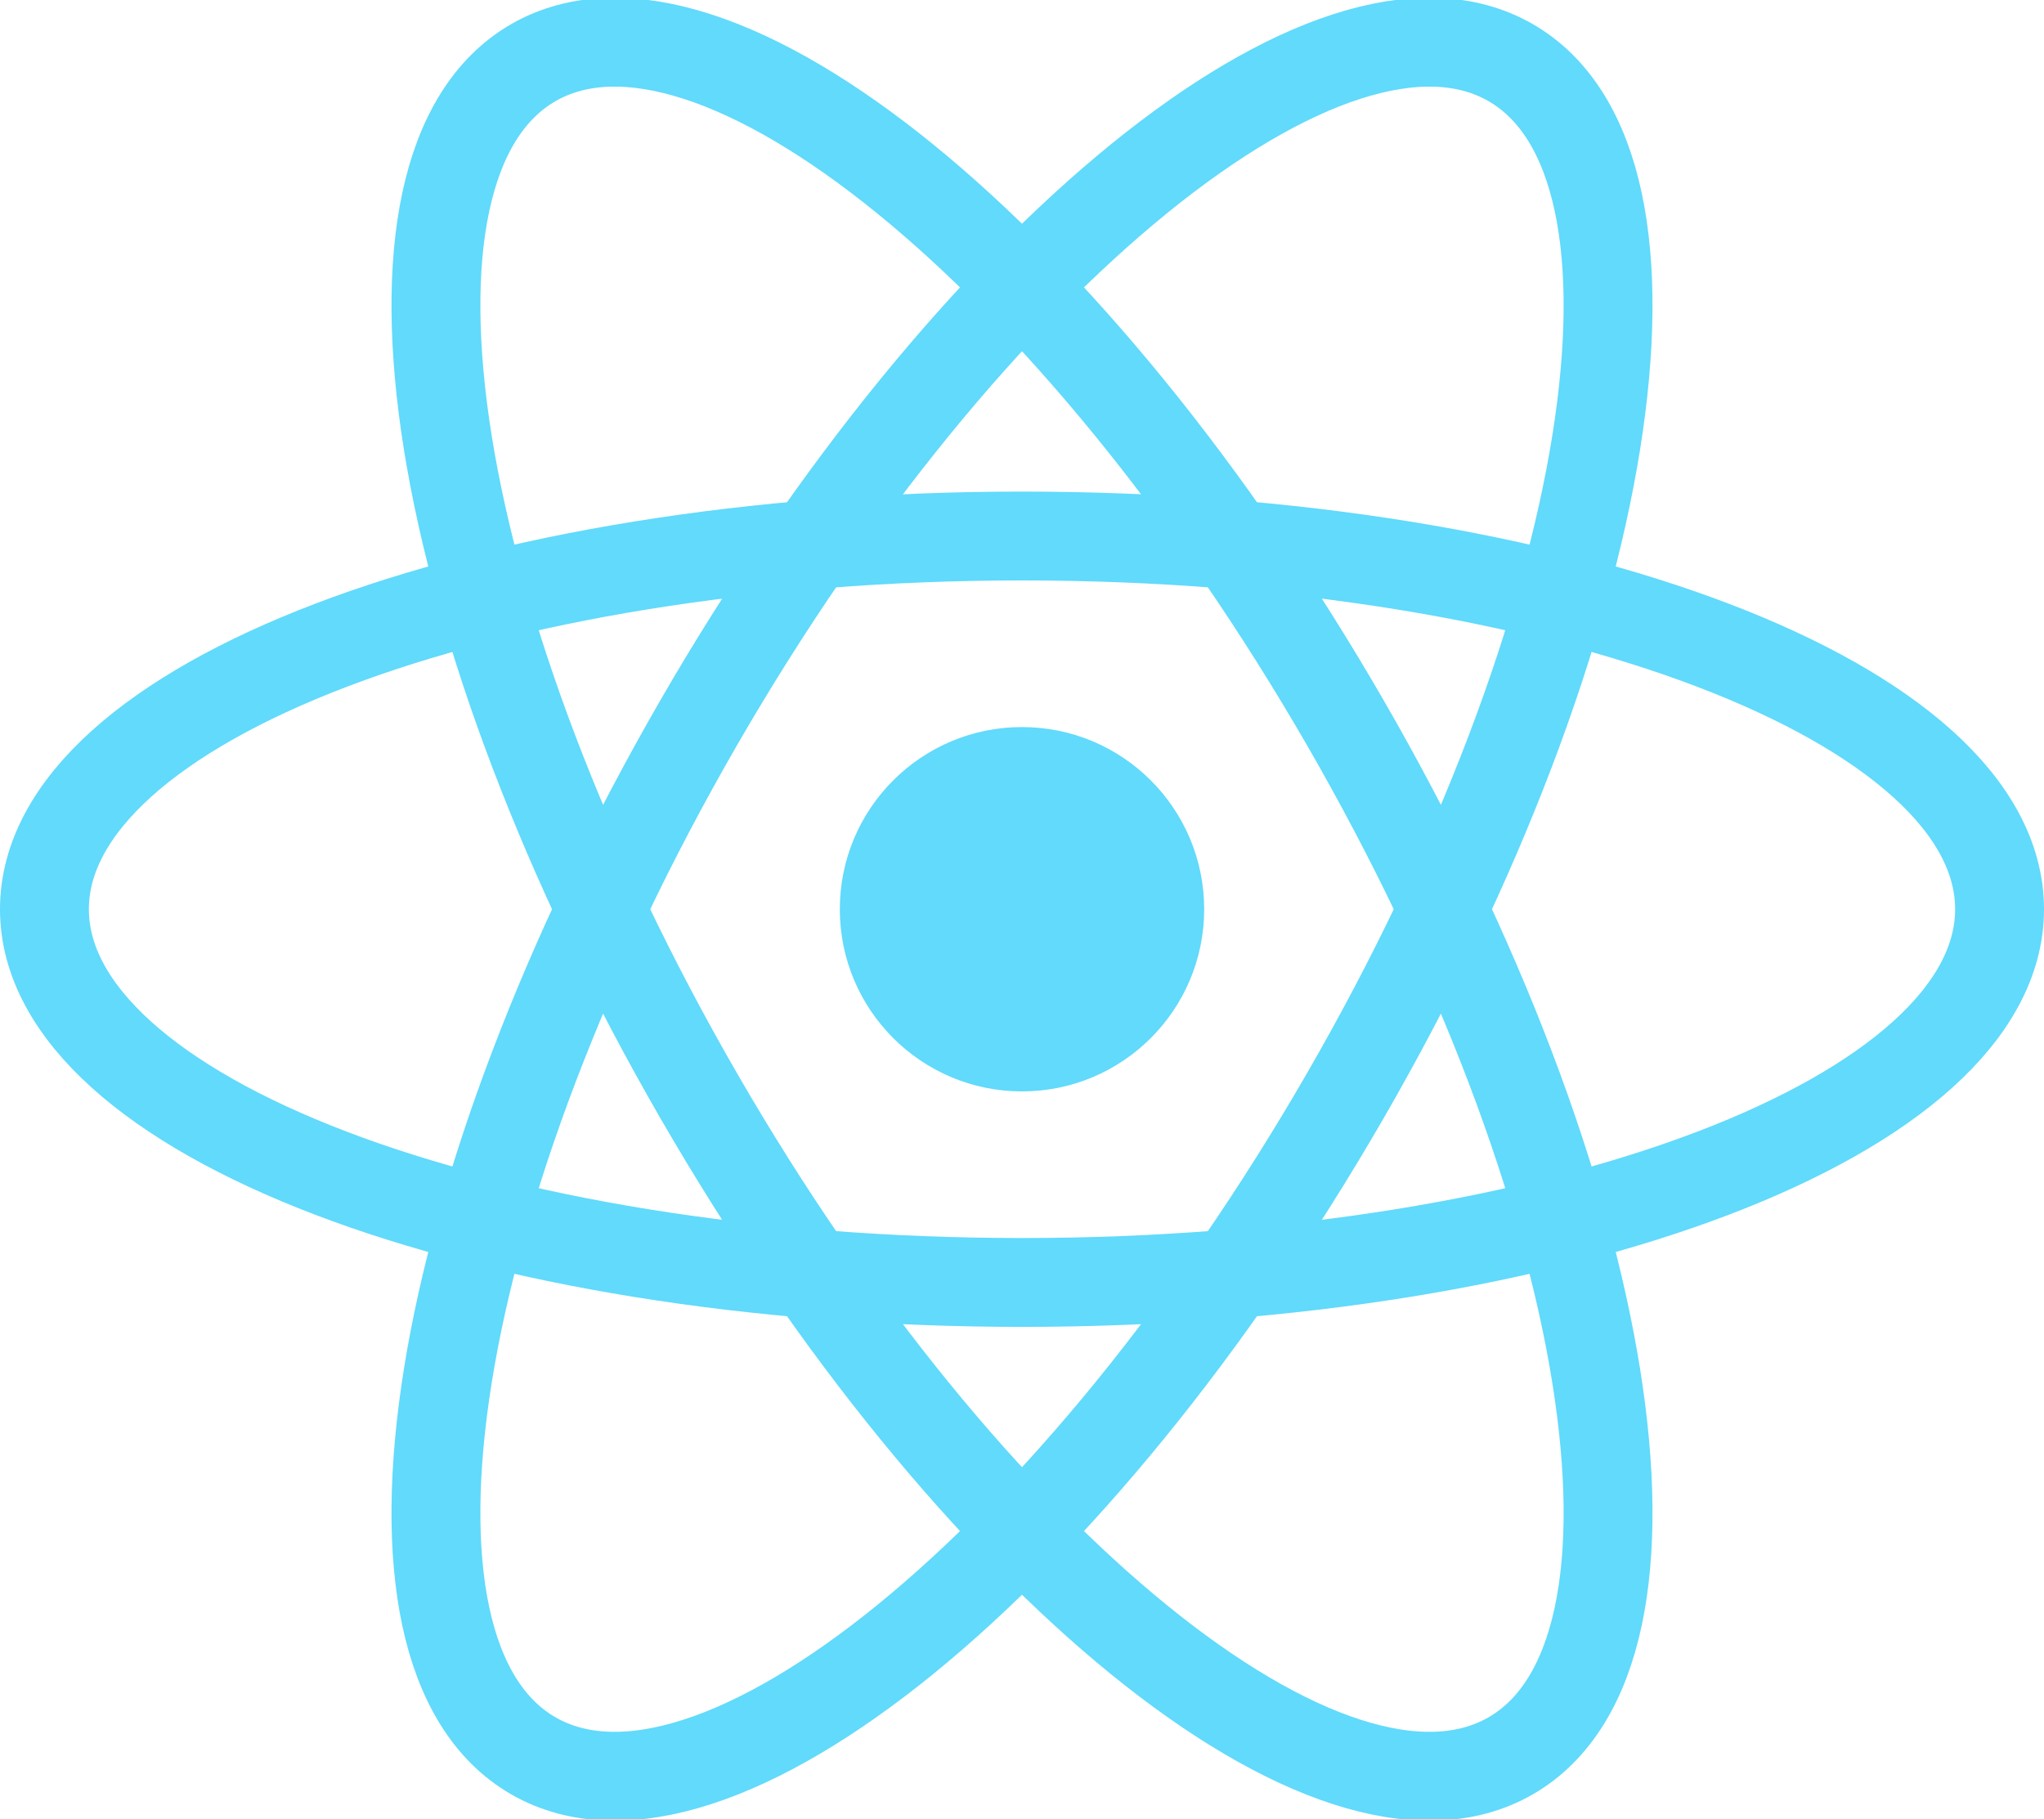
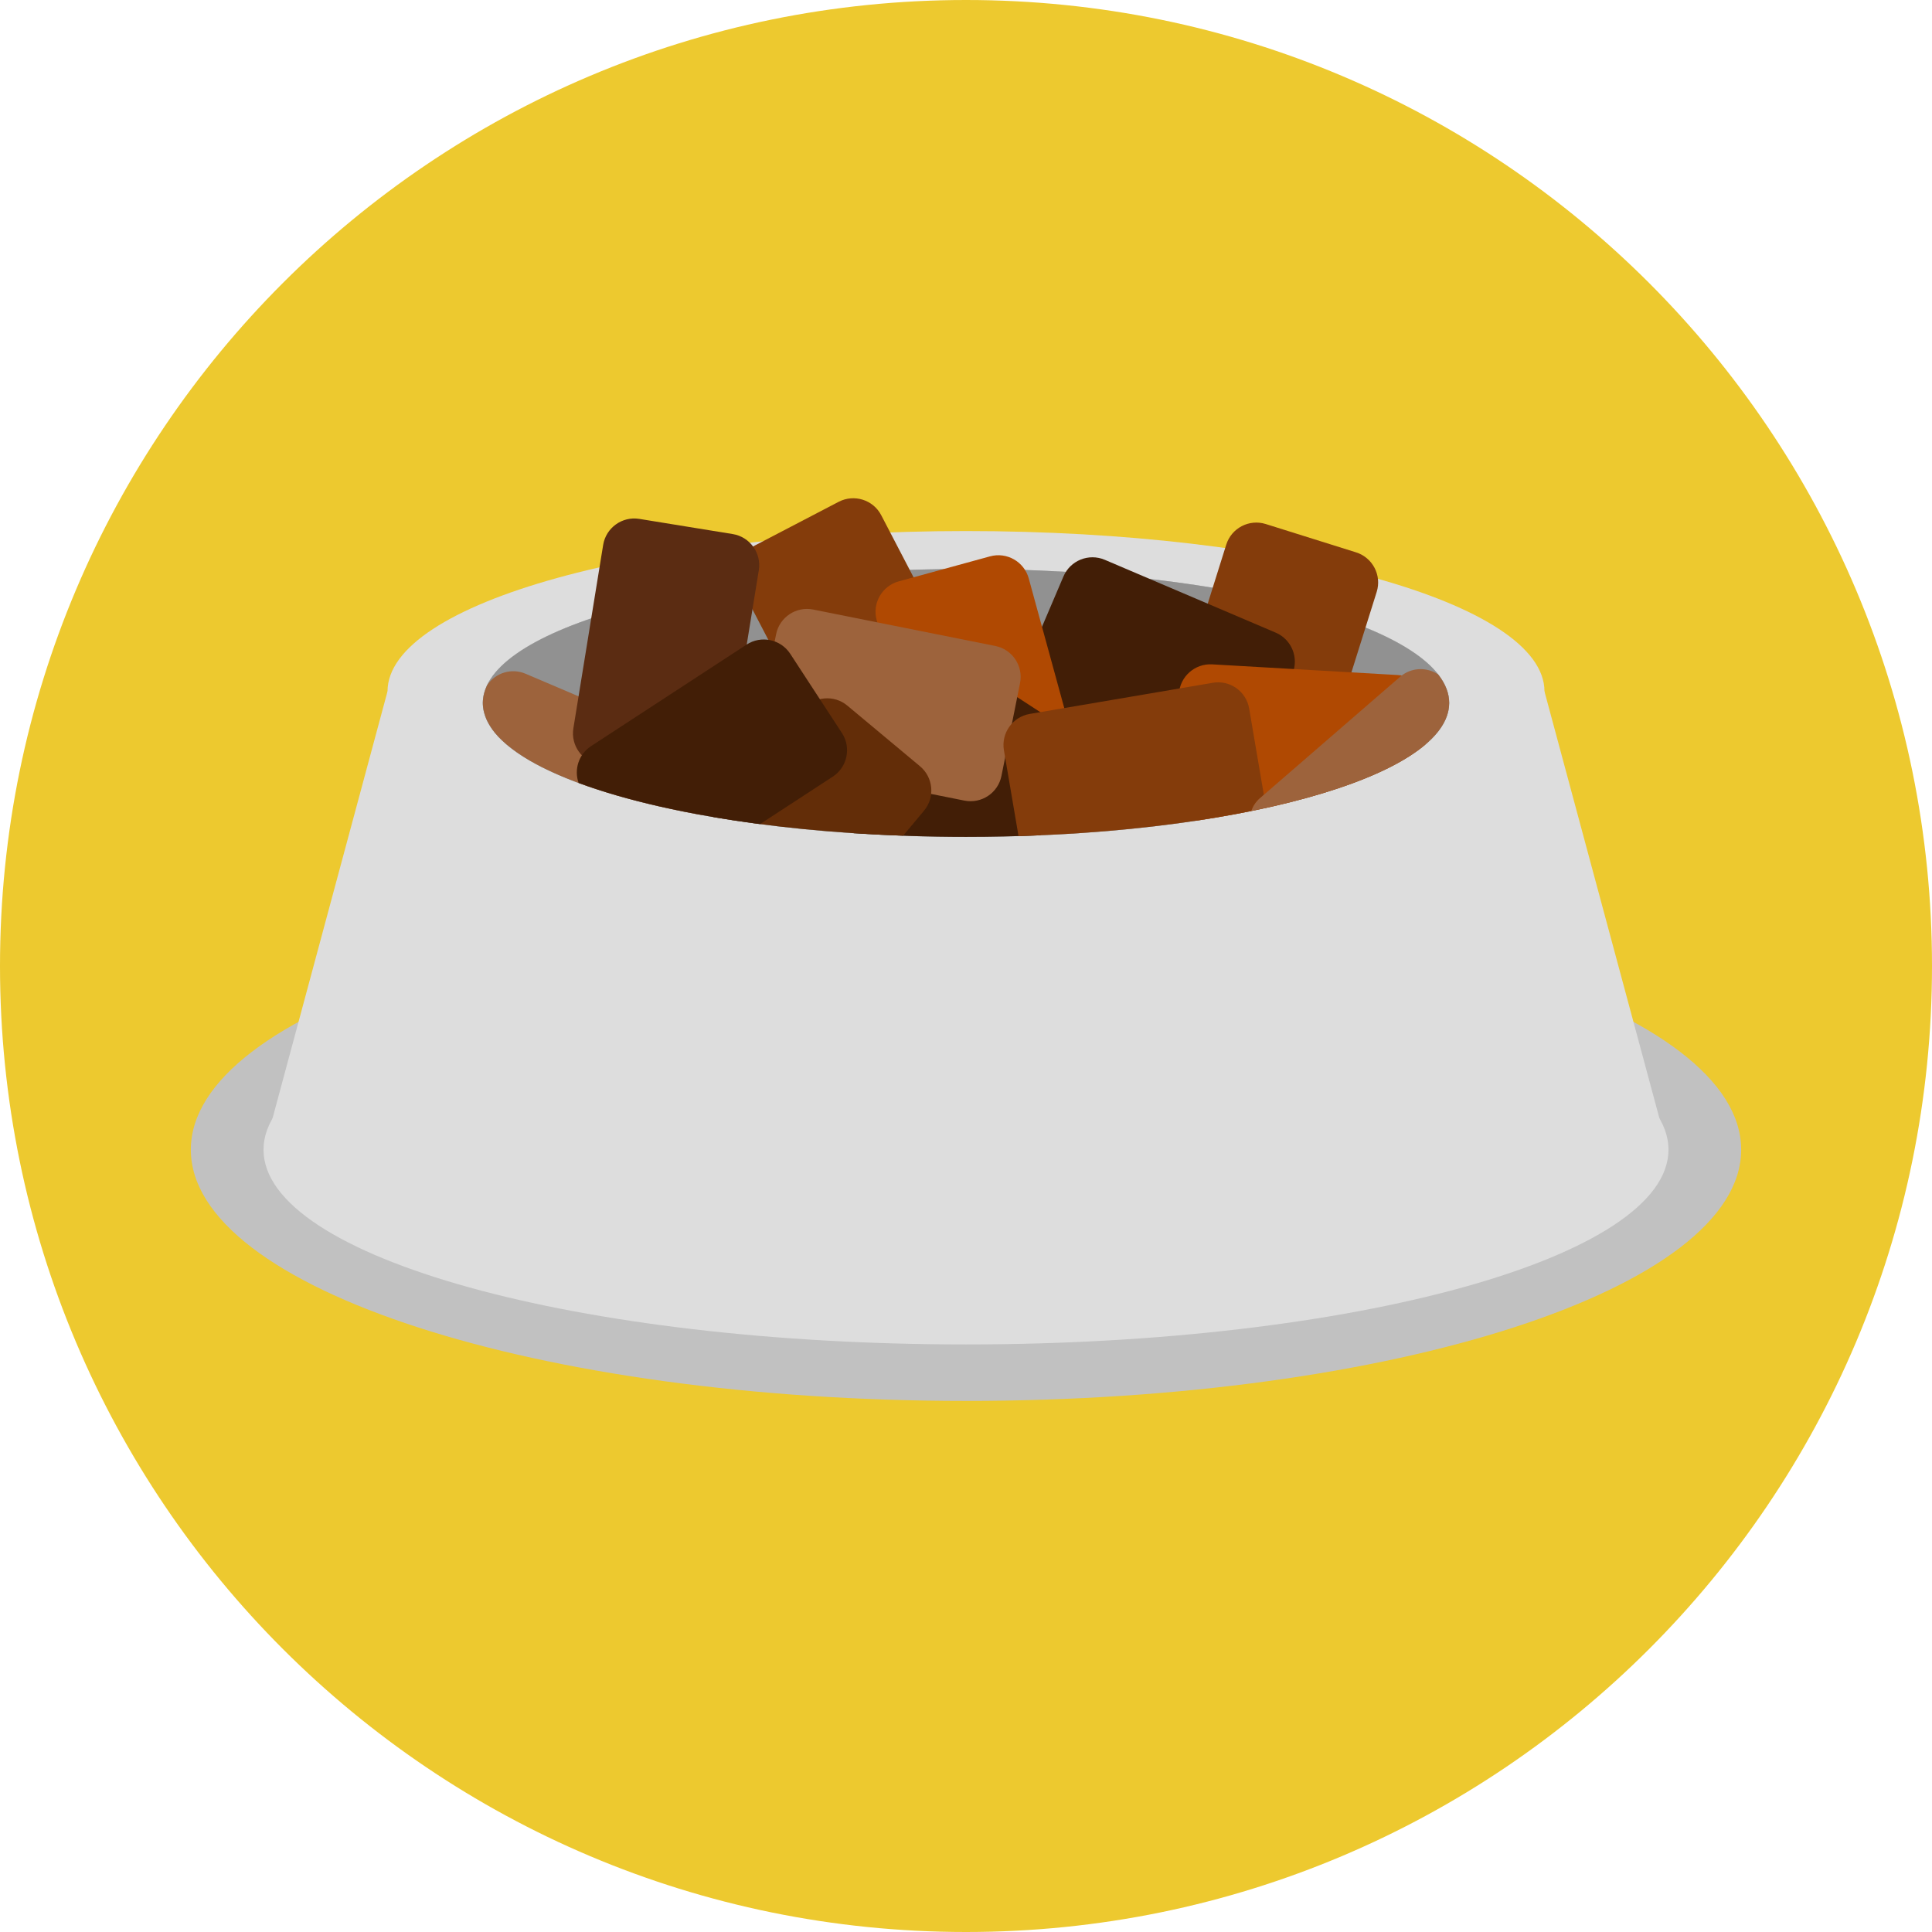
- <svg xmlns="http://www.w3.org/2000/svg" viewBox="-11.5 -10.232 23 20.463">
-   <circle cx="0" cy="0" r="2.05" fill="#61dafb" />
-   <g stroke="#61dafb" stroke-width="1" fill="none">
-     <ellipse rx="11" ry="4.2" />
-     <ellipse rx="11" ry="4.2" transform="rotate(60)" />
-     <ellipse rx="11" ry="4.2" transform="rotate(120)" />
+ <svg xmlns="http://www.w3.org/2000/svg" height="800px" width="800px" version="1.1" id="Layer_1" viewBox="0 0 496.158 496.158" xml:space="preserve">
+   <path style="fill:#EDC92F;" d="M248.075,0C111.07,0,0,111.062,0,248.083c0,137.005,111.07,248.075,248.075,248.075  c137.013,0,248.083-111.07,248.083-248.075C496.158,111.062,385.088,0,248.075,0z" />
+   <path style="fill:#C1C1C1;" d="M248.075,230.731c-109.945,0-199.066,28.888-199.066,64.524c0,35.628,89.121,64.517,199.066,64.517  s199.074-28.888,199.074-64.517C447.149,259.62,358.02,230.731,248.075,230.731z" />
+   <g>
+     <ellipse style="fill:#DDDDDD;" cx="248.079" cy="177.569" rx="148.56" ry="41.19" />
+     <path style="fill:#DDDDDD;" d="M248.075,245.237c-99.633,0-180.398,22.393-180.398,50.019c0,27.618,80.766,50.011,180.398,50.011   c99.641,0,180.406-22.393,180.406-50.011C428.481,267.63,347.716,245.237,248.075,245.237z" />
+     <polygon style="fill:#DDDDDD;" points="396.641,177.576 99.51,177.576 68.617,292.31 427.533,292.31  " />
  </g>
+   <path id="SVGCleanerId_0" style="fill:#C4C4C4;" d="M248.075,146.117c-68.533,0-124.083,15.4-124.083,34.404  c0,18.996,55.55,34.396,124.083,34.396s124.091-15.4,124.091-34.396C372.166,161.517,316.608,146.117,248.075,146.117z" />
+   <g>
+     <path id="SVGCleanerId_0_1_" style="fill:#C4C4C4;" d="M248.075,146.117c-68.533,0-124.083,15.4-124.083,34.404   c0,18.996,55.55,34.396,124.083,34.396s124.091-15.4,124.091-34.396C372.166,161.517,316.608,146.117,248.075,146.117z" />
+   </g>
+   <path style="fill:#663514;" d="M258.189,185.808l-30.893-13.167c-2.899-1.239-6.251,0.115-7.49,3.007l-6.702,15.745  c-1.239,2.892,0.107,6.243,3.007,7.475l30.9,13.174c2.892,1.231,6.243-0.115,7.475-3.014l6.71-15.737  C262.435,190.391,261.089,187.039,258.189,185.808z" />
+   <path style="fill:#919191;" d="M248.075,146.117c-68.533,0-124.083,15.4-124.083,34.404c0,18.996,55.55,34.396,124.083,34.396  s124.091-15.4,124.091-34.396C372.166,161.517,316.608,146.117,248.075,146.117z" />
+   <g>
+     <path style="fill:#843C0B;" d="M248.343,174.615l-22.033-42.3c-2.065-3.971-6.958-5.508-10.937-3.443l-21.544,11.231   c-3.959,2.062-5.504,6.951-3.435,10.921l22.037,42.303c2.062,3.963,6.954,5.501,10.917,3.435l21.556-11.223   C248.867,183.471,250.409,178.586,248.343,174.615z" />
+     <path style="fill:#843C0B;" d="M348.239,141.848l-23.181-7.272c-4.262-1.335-8.806,1.029-10.148,5.306l-14.287,45.505   c-1.343,4.261,1.032,8.81,5.302,10.145l23.185,7.283c4.266,1.339,8.806-1.033,10.148-5.302l14.291-45.501   C354.888,147.743,352.516,143.194,348.239,141.848z" />
+   </g>
+   <path style="fill:#421E06;" d="M327.617,162.47l-43.887-18.702c-4.116-1.756-8.875,0.161-10.627,4.276l-9.528,22.351  c-1.748,4.112,0.164,8.867,4.284,10.623l43.872,18.702c4.119,1.748,8.874-0.165,10.626-4.273l9.529-22.354  C333.635,168.976,331.722,164.218,327.617,162.47z" />
+   <path style="fill:#B04902;" d="M276.799,194.552l-12.604-46.002c-1.183-4.311-5.635-6.855-9.954-5.669l-23.434,6.419  c-4.314,1.178-6.854,5.634-5.672,9.949l12.604,46.002c1.186,4.311,5.643,6.855,9.953,5.673l23.434-6.426  C275.441,203.32,277.985,198.867,276.799,194.552z" />
+   <path style="fill:#421E06;" d="M274.855,187.885l-20.373-13.235c-3.749-2.44-8.768-1.381-11.204,2.375l-24.011,36.952  c9.249,0.604,18.885,0.941,28.808,0.941c6.507,0,12.895-0.142,19.13-0.409l10.019-15.419  C279.668,195.34,278.604,190.322,274.855,187.885z" />
+   <path style="fill:#B04902;" d="M358.927,173.353l-47.62-2.739c-4.464-0.26-8.301,3.152-8.554,7.616l-1.399,24.256  c-0.214,3.883,2.329,7.279,5.937,8.271c27.576-4.162,48.807-11.139,58.718-19.532l0.535-9.322  C366.804,177.438,363.395,173.605,358.927,173.353z" />
+   <path style="fill:#9D633C;" d="M255.615,165.893l-46.775-9.356c-4.38-0.88-8.656,1.966-9.529,6.346l-4.77,23.827  c-0.88,4.392,1.97,8.653,6.342,9.529l46.775,9.36c4.392,0.88,8.664-1.966,9.528-6.35l4.771-23.824  C262.837,171.042,259.995,166.773,255.615,165.893z" />
+   <g>
+     <path style="fill:#919191;" d="M126.383,187.25c0.471,0.658,0.998,1.312,1.603,1.955   C127.385,188.562,126.853,187.908,126.383,187.25z" />
+     <path style="fill:#919191;" d="M147.693,200.726c4.36,1.668,9.249,3.213,14.589,4.629   C156.942,203.939,152.054,202.39,147.693,200.726z" />
+     <path style="fill:#919191;" d="M125.2,185.272c0.245,0.497,0.54,0.987,0.861,1.477C125.74,186.263,125.449,185.769,125.2,185.272z" />
+     <path style="fill:#919191;" d="M123.992,180.521c0-0.742,0.114-1.477,0.279-2.211C124.099,179.045,123.992,179.779,123.992,180.521   z" />
+     <path style="fill:#919191;" d="M124.351,178.019c0.191-0.704,0.439-1.4,0.772-2.088   C124.791,176.62,124.535,177.316,124.351,178.019z" />
+   </g>
+   <g>
+     <path style="fill:#9D633C;" d="M125.128,175.915c-0.004,0.008-0.004,0.008-0.004,0.016c0-0.008,0.004-0.012,0.008-0.016H125.128z" />
+     <path style="fill:#9D633C;" d="M178.877,191.729l-43.888-18.698c-3.618-1.545-7.727-0.253-9.857,2.884   c-0.004,0.004-0.008,0.008-0.008,0.016c-0.333,0.688-0.581,1.385-0.772,2.088c-0.023,0.1-0.058,0.195-0.08,0.291   c-0.173,0.734-0.279,1.469-0.279,2.211c0,0.685,0.092,1.366,0.236,2.042c0.043,0.207,0.111,0.413,0.169,0.62   c0.134,0.475,0.294,0.957,0.497,1.431c0.096,0.218,0.195,0.44,0.306,0.658c0.249,0.497,0.54,0.991,0.861,1.477   c0.11,0.168,0.202,0.336,0.321,0.501c0.471,0.658,0.998,1.312,1.603,1.955c0.065,0.062,0.142,0.13,0.203,0.195   c0.555,0.578,1.162,1.144,1.82,1.706c0.191,0.165,0.401,0.333,0.604,0.497c0.589,0.478,1.213,0.953,1.878,1.427   c0.215,0.153,0.429,0.306,0.654,0.459c0.826,0.563,1.698,1.117,2.628,1.668c0.065,0.038,0.122,0.077,0.188,0.111   c1.071,0.624,2.207,1.236,3.404,1.84c0.054,0.027,0.115,0.054,0.169,0.081c1.109,0.555,2.275,1.094,3.484,1.625   c0.207,0.092,0.417,0.184,0.624,0.272c1.166,0.501,2.375,0.998,3.63,1.48c0.142,0.054,0.279,0.107,0.421,0.161   c4.36,1.664,9.249,3.213,14.589,4.629c0.107,0.03,0.211,0.057,0.314,0.084c5.42,1.431,11.303,2.724,17.584,3.864l2.965-6.947   C184.893,198.236,182.981,193.481,178.877,191.729z" />
+   </g>
+   <path style="fill:#919191;" d="M183.195,209.838c14.517,2.479,31.015,4.139,48.676,4.774  C214.206,213.977,197.708,212.313,183.195,209.838z" />
+   <path style="fill:#632D08;" d="M236.263,196.779l-18.655-15.569c-3.42-2.861-8.526-2.402-11.396,1.033l-23.036,27.595  c0.008,0,0.012,0,0.012,0c14.521,2.475,31.019,4.139,48.684,4.774c0.02,0.004,0.043,0.004,0.062,0.008l5.363-6.426  C240.165,204.758,239.694,199.647,236.263,196.779z" />
+   <g>
+     <path style="fill:#919191;" d="M300.856,211.651c4.682-0.612,9.191-1.301,13.533-2.066   C310.048,210.35,305.534,211.039,300.856,211.651z" />
+     <path style="fill:#919191;" d="M277.996,213.9c5.1-0.348,10.072-0.788,14.899-1.308C288.064,213.112,283.096,213.552,277.996,213.9   z" />
+   </g>
+   <g>
+     <path style="fill:#843C0B;" d="M321.245,208.292c0.038-0.007,0.076-0.011,0.11-0.019v-0.004   C321.321,208.277,321.283,208.285,321.245,208.292z" />
+     <path style="fill:#843C0B;" d="M320.801,181.967c-0.75-4.411-4.931-7.375-9.33-6.625l-47.023,8.002   c-4.41,0.75-7.379,4.935-6.629,9.345l3.749,22.022c2.593-0.08,5.16-0.184,7.703-0.306c0.383-0.015,0.762-0.038,1.145-0.053   c2.402-0.123,4.789-0.26,7.142-0.421c0.146-0.008,0.294-0.016,0.439-0.031c5.1-0.348,10.072-0.788,14.899-1.308   c0.333-0.035,0.666-0.069,0.999-0.107c2.249-0.249,4.472-0.513,6.655-0.796c0.1-0.015,0.203-0.023,0.307-0.038   c4.678-0.612,9.191-1.301,13.533-2.066c0.271-0.046,0.543-0.096,0.812-0.145c2.058-0.367,4.077-0.746,6.044-1.148   c0.038-0.007,0.076-0.015,0.11-0.023c0.429-1.208,1.121-2.333,2.177-3.244l1.036-0.907L320.801,181.967z" />
+   </g>
+   <path style="fill:#9D633C;" d="M369.312,173.184c-2.953-1.943-6.935-1.813-9.735,0.612l-35.009,30.323l-1.036,0.907  c-1.056,0.911-1.748,2.035-2.177,3.248c30.801-6.262,50.811-16.356,50.811-27.752C372.166,178,371.164,175.548,369.312,173.184z" />
+   <path style="fill:#5B2C12;" d="M188.164,137.151l-23.98-3.895c-4.406-0.715-8.568,2.28-9.288,6.694l-7.646,47.081  c-0.719,4.415,2.28,8.576,6.694,9.288l23.984,3.901c4.414,0.712,8.572-2.28,9.292-6.694l7.65-47.082  C195.589,142.032,192.59,137.87,188.164,137.151z" />
+   <path style="fill:#421E06;" d="M216.219,188.248l-13.277-20.347c-2.444-3.741-7.467-4.801-11.216-2.36l-39.936,26.073  c-3.194,2.081-4.411,6.028-3.194,9.467c12.114,4.495,28.108,8.136,46.596,10.554l18.667-12.179  C217.607,197.016,218.663,191.989,216.219,188.248z" />
</svg>
